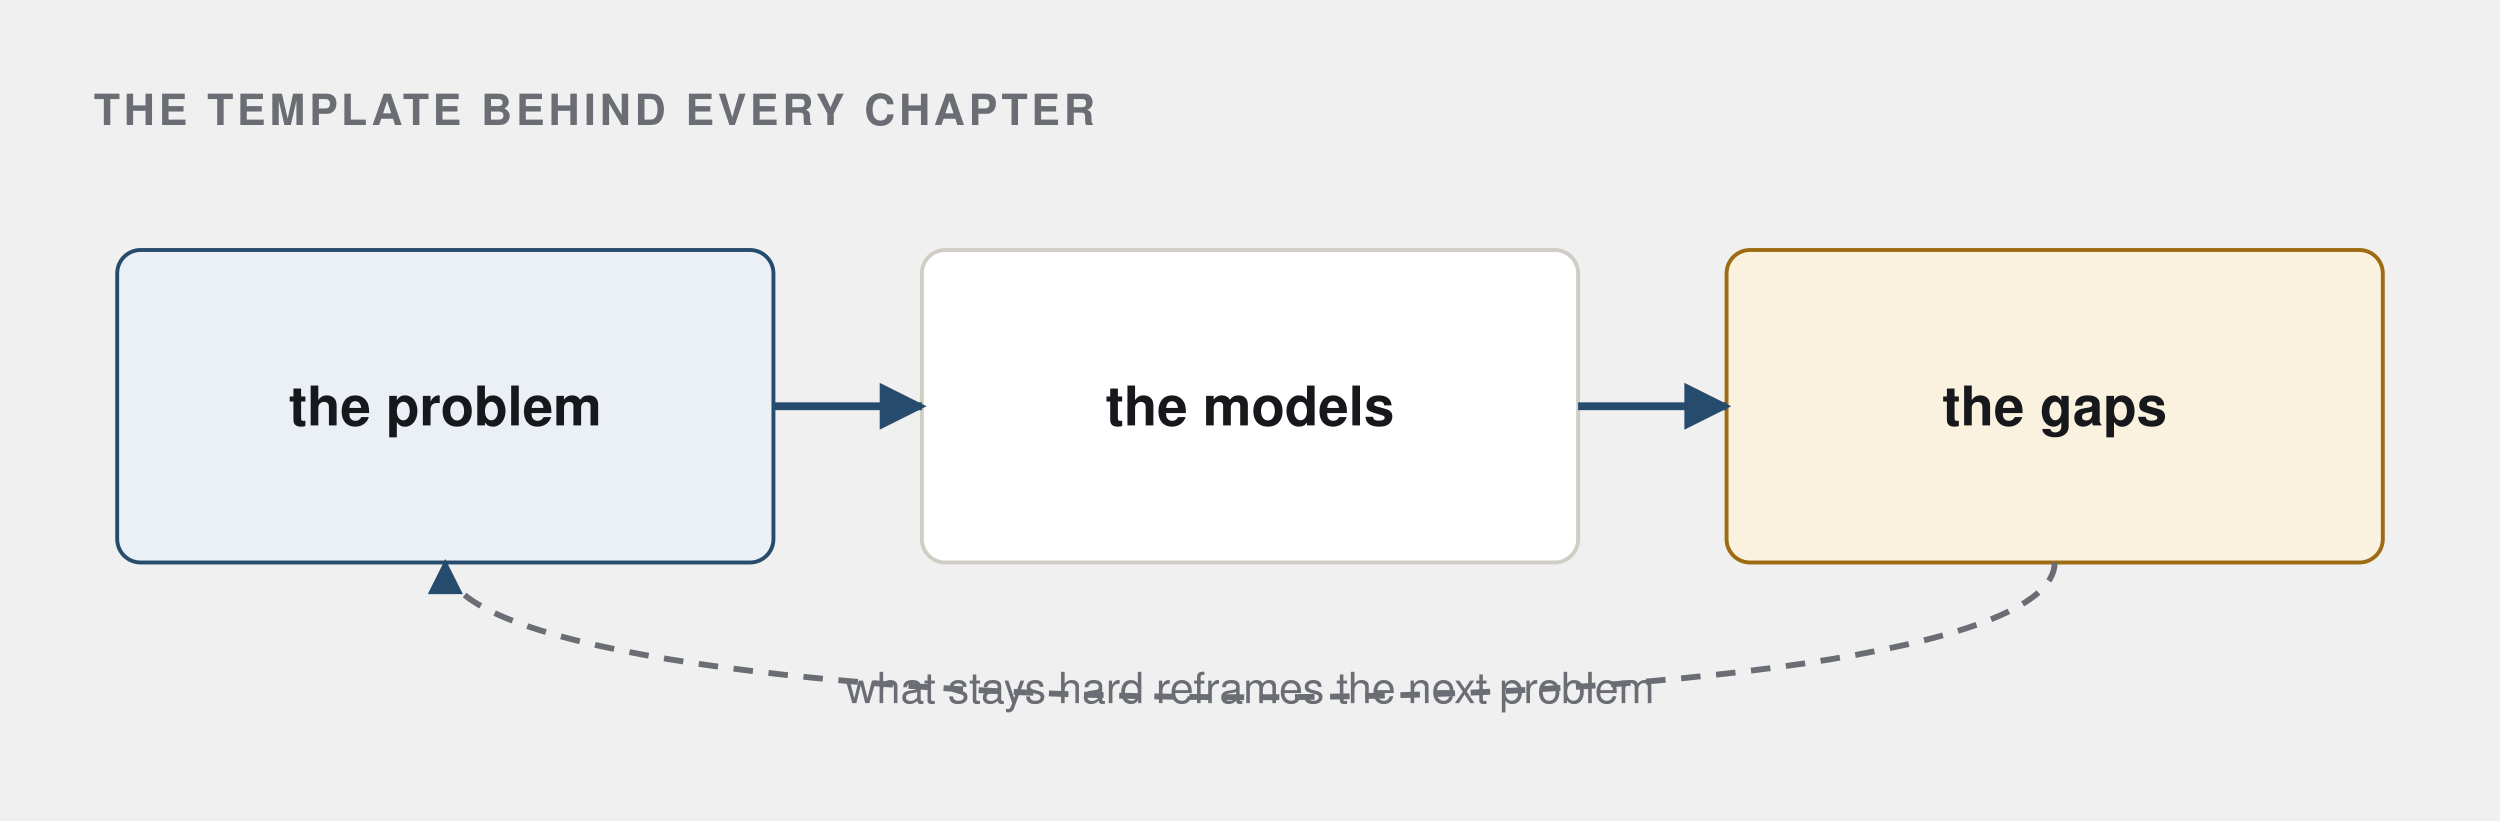
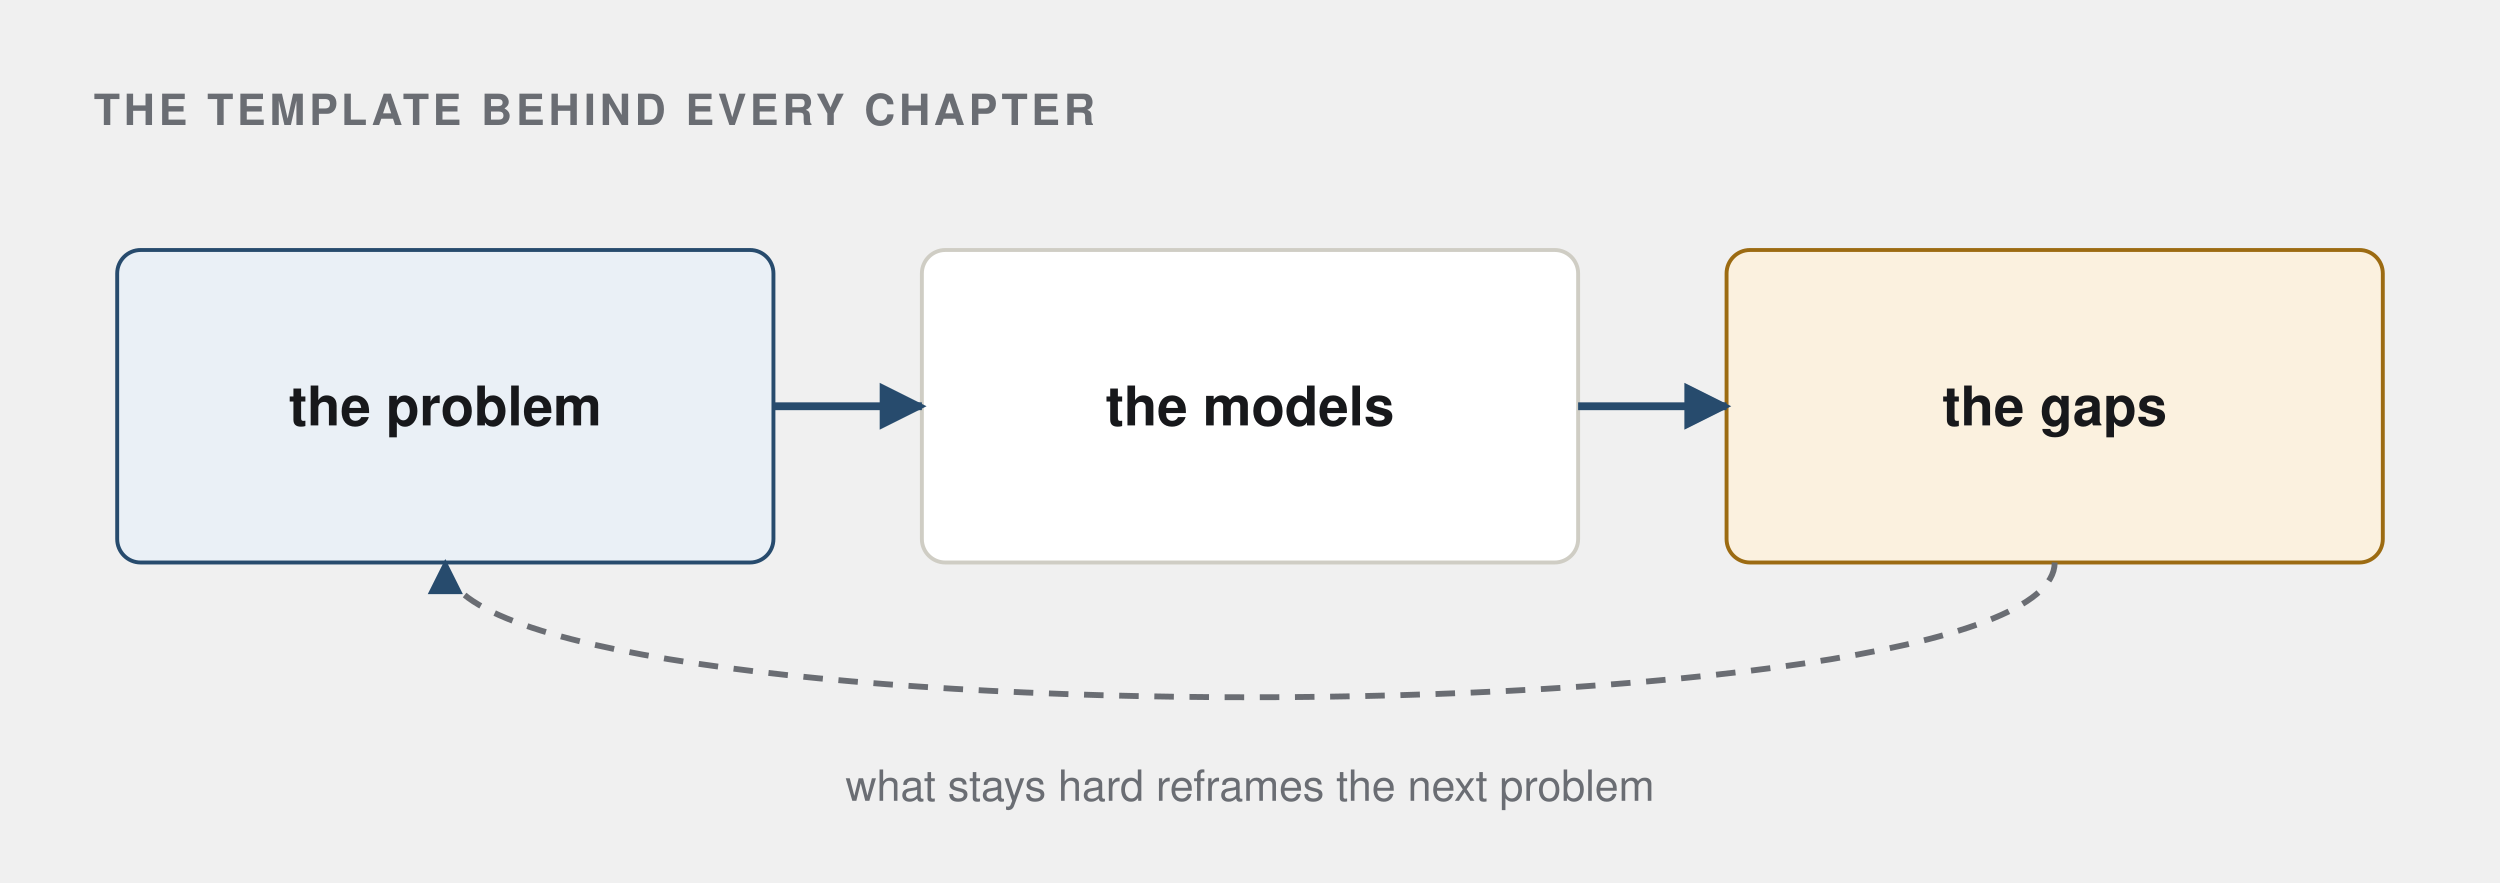
- <svg xmlns="http://www.w3.org/2000/svg" viewBox="0 0 640 210" font-family="-apple-system, BlinkMacSystemFont, 'Segoe UI', Helvetica, Arial, sans-serif" role="img" aria-label="Problem feeds models feeds gaps, looping back.">
+ <svg xmlns="http://www.w3.org/2000/svg" viewBox="0 0 640 226" font-family="-apple-system, BlinkMacSystemFont, 'Segoe UI', Helvetica, Arial, sans-serif" role="img" aria-label="Problem feeds models feeds gaps, looping back.">
  <defs>
    <marker id="pmarw" viewBox="0 0 10 10" refX="9" refY="5" markerWidth="6" markerHeight="6" orient="auto-start-reverse">
      <path d="M 0 0 L 10 5 L 0 10 z" fill="#274b6d" />
    </marker>
  </defs>
  <text x="24.0" y="32.0" font-size="11" font-weight="700" fill="#6a6d73" letter-spacing="1">THE TEMPLATE BEHIND EVERY CHAPTER</text>
  <rect x="30.0" y="64.0" width="168.0" height="80.0" rx="6" fill="#eaf0f6" stroke="#274b6d" />
  <text x="114.0" y="108.9" font-size="14" font-weight="600" text-anchor="middle" fill="#17181b">the problem</text>
  <rect x="236.0" y="64.0" width="168.0" height="80.0" rx="6" fill="#ffffff" stroke="#cfcdc4" />
  <text x="320.0" y="108.9" font-size="14" font-weight="600" text-anchor="middle" fill="#17181b">the models</text>
  <rect x="442.0" y="64.0" width="168.0" height="80.0" rx="6" fill="#fbf1df" stroke="#9c6b12" />
  <text x="526.0" y="108.9" font-size="14" font-weight="600" text-anchor="middle" fill="#17181b">the gaps</text>
  <line x1="198" y1="104" x2="236" y2="104" stroke="#274b6d" stroke-width="2" marker-end="url(#pmarw)" />
  <line x1="404" y1="104" x2="442" y2="104" stroke="#274b6d" stroke-width="2" marker-end="url(#pmarw)" />
  <path d="M 526 144 C 526 190, 114 190, 114 144" fill="none" stroke="#6a6d73" stroke-width="1.5" stroke-dasharray="5 4" marker-end="url(#pmarw)" />
-   <text x="320" y="180" font-size="11" text-anchor="middle" fill="#6a6d73">what stays hard reframes the next problem</text>
+   <text x="320" y="205" font-size="11" text-anchor="middle" fill="#6a6d73">what stays hard reframes the next problem</text>
</svg>
